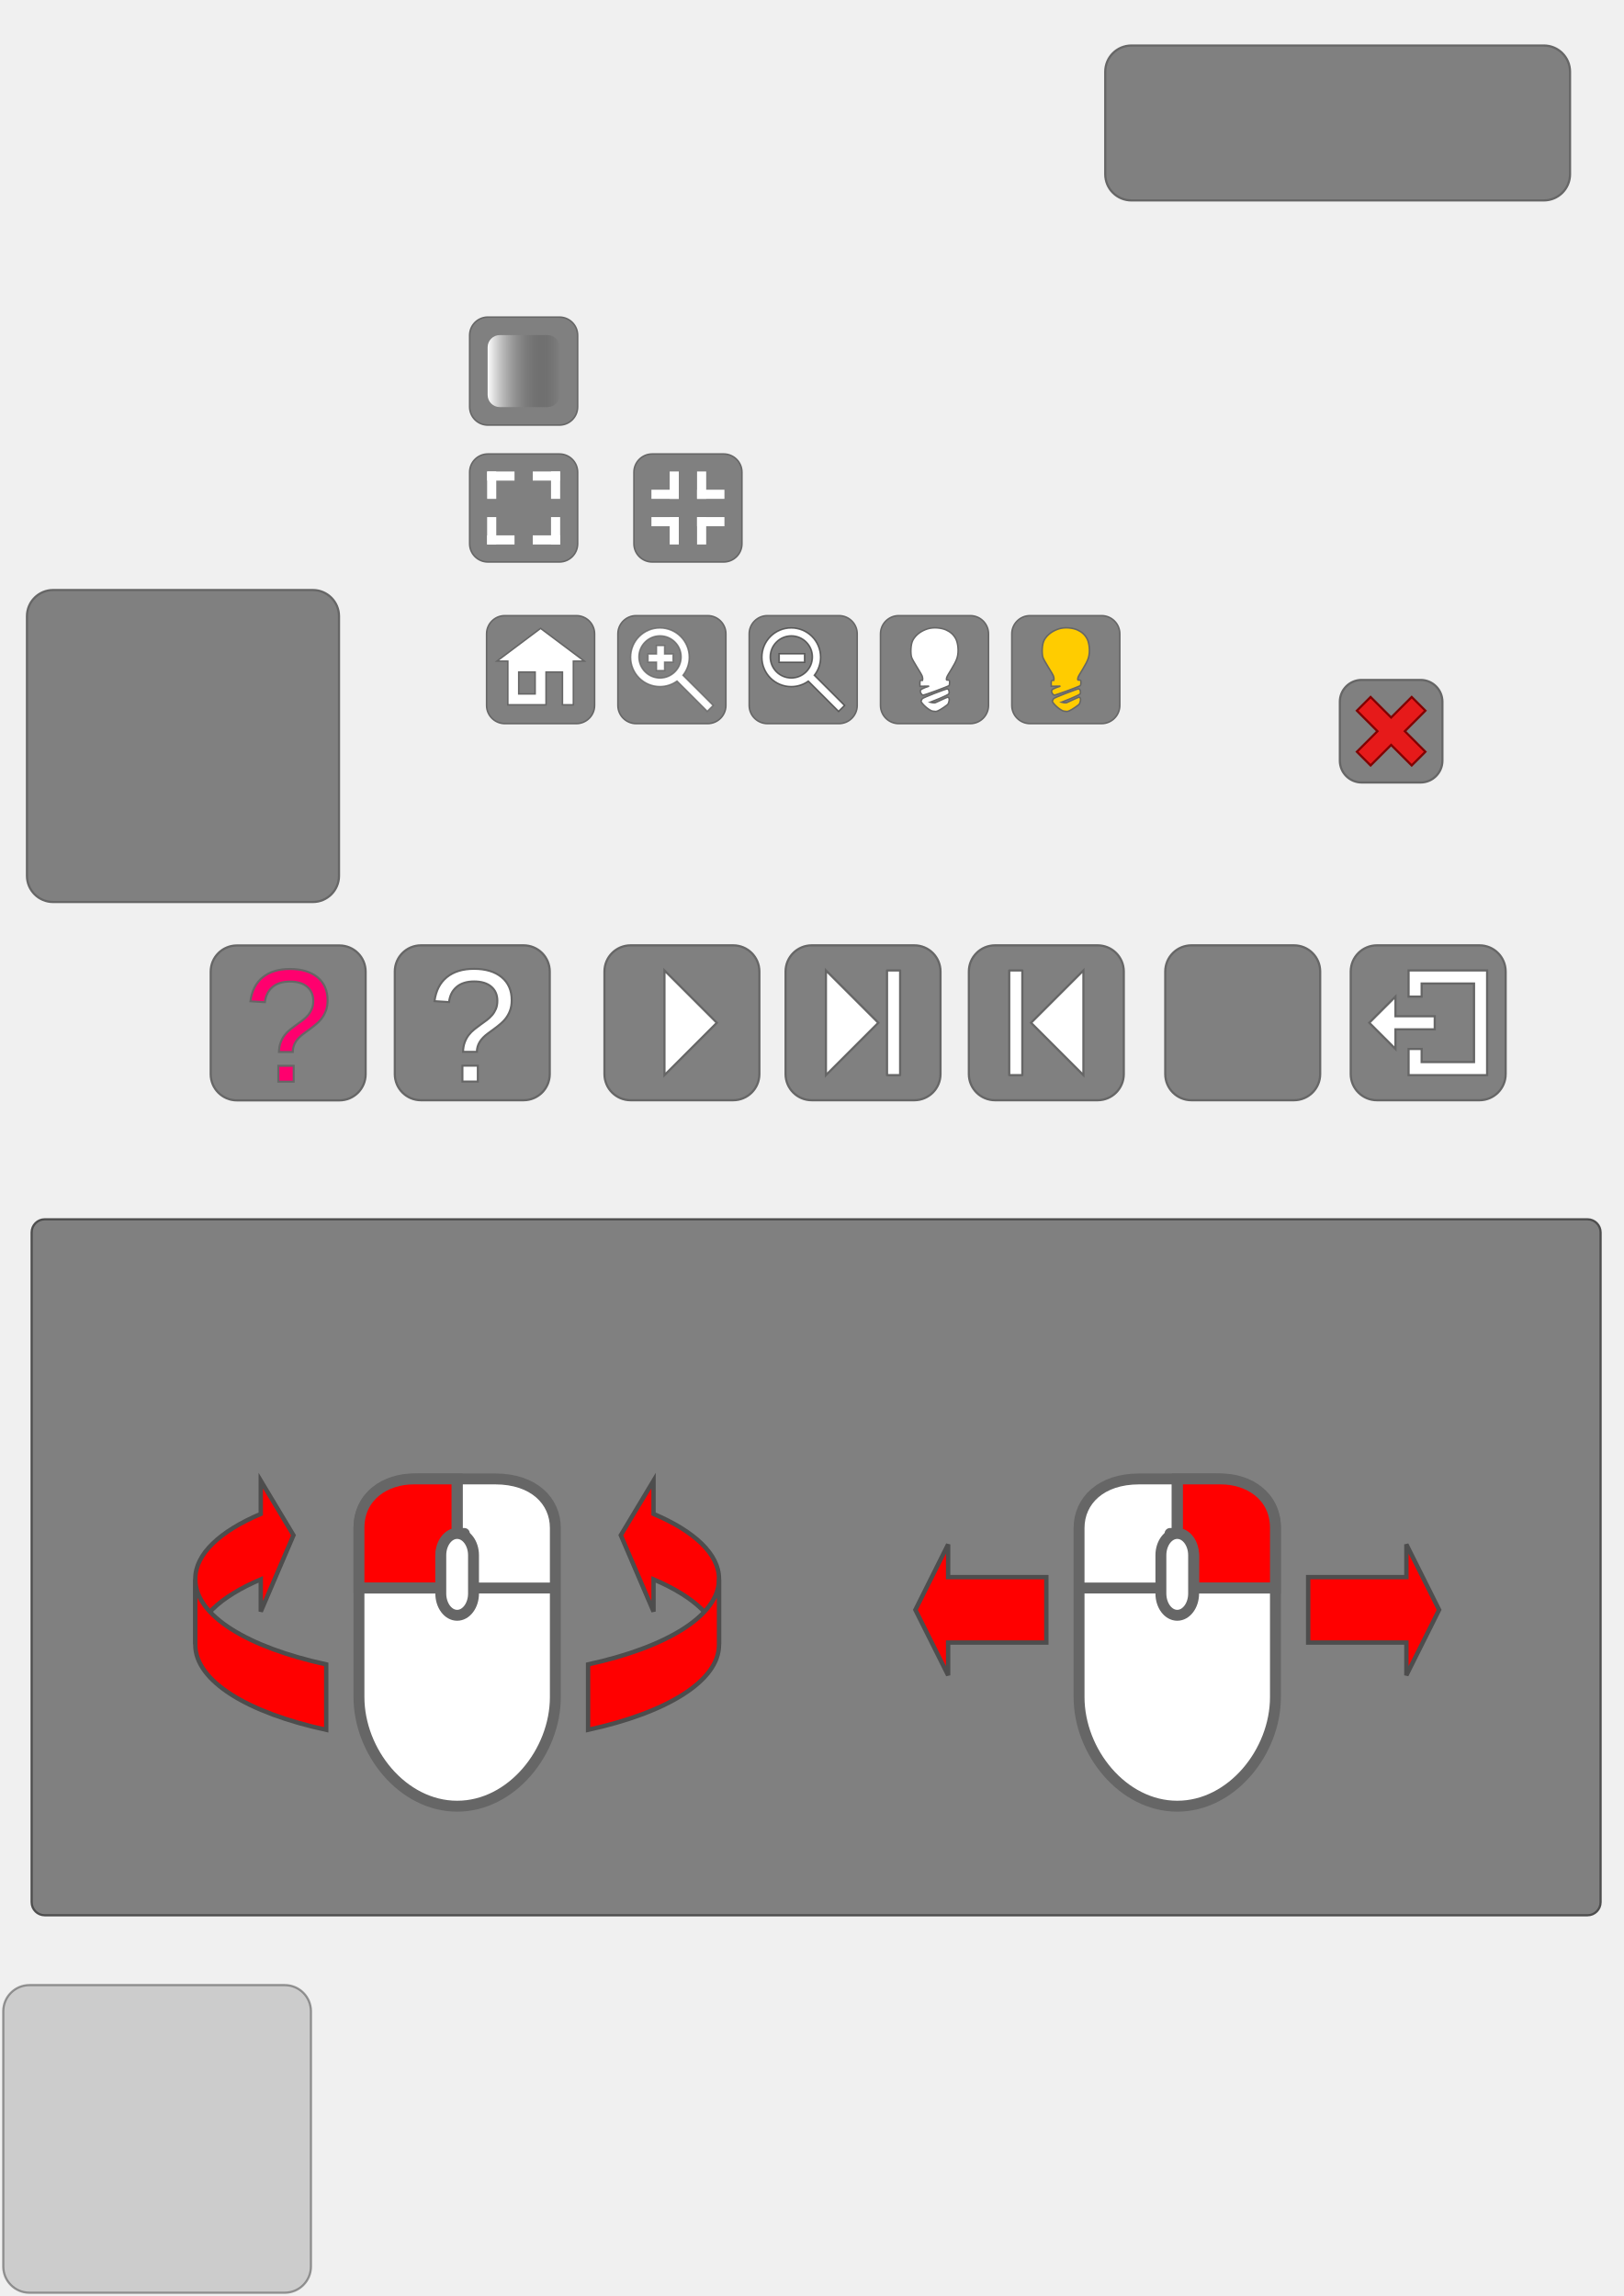
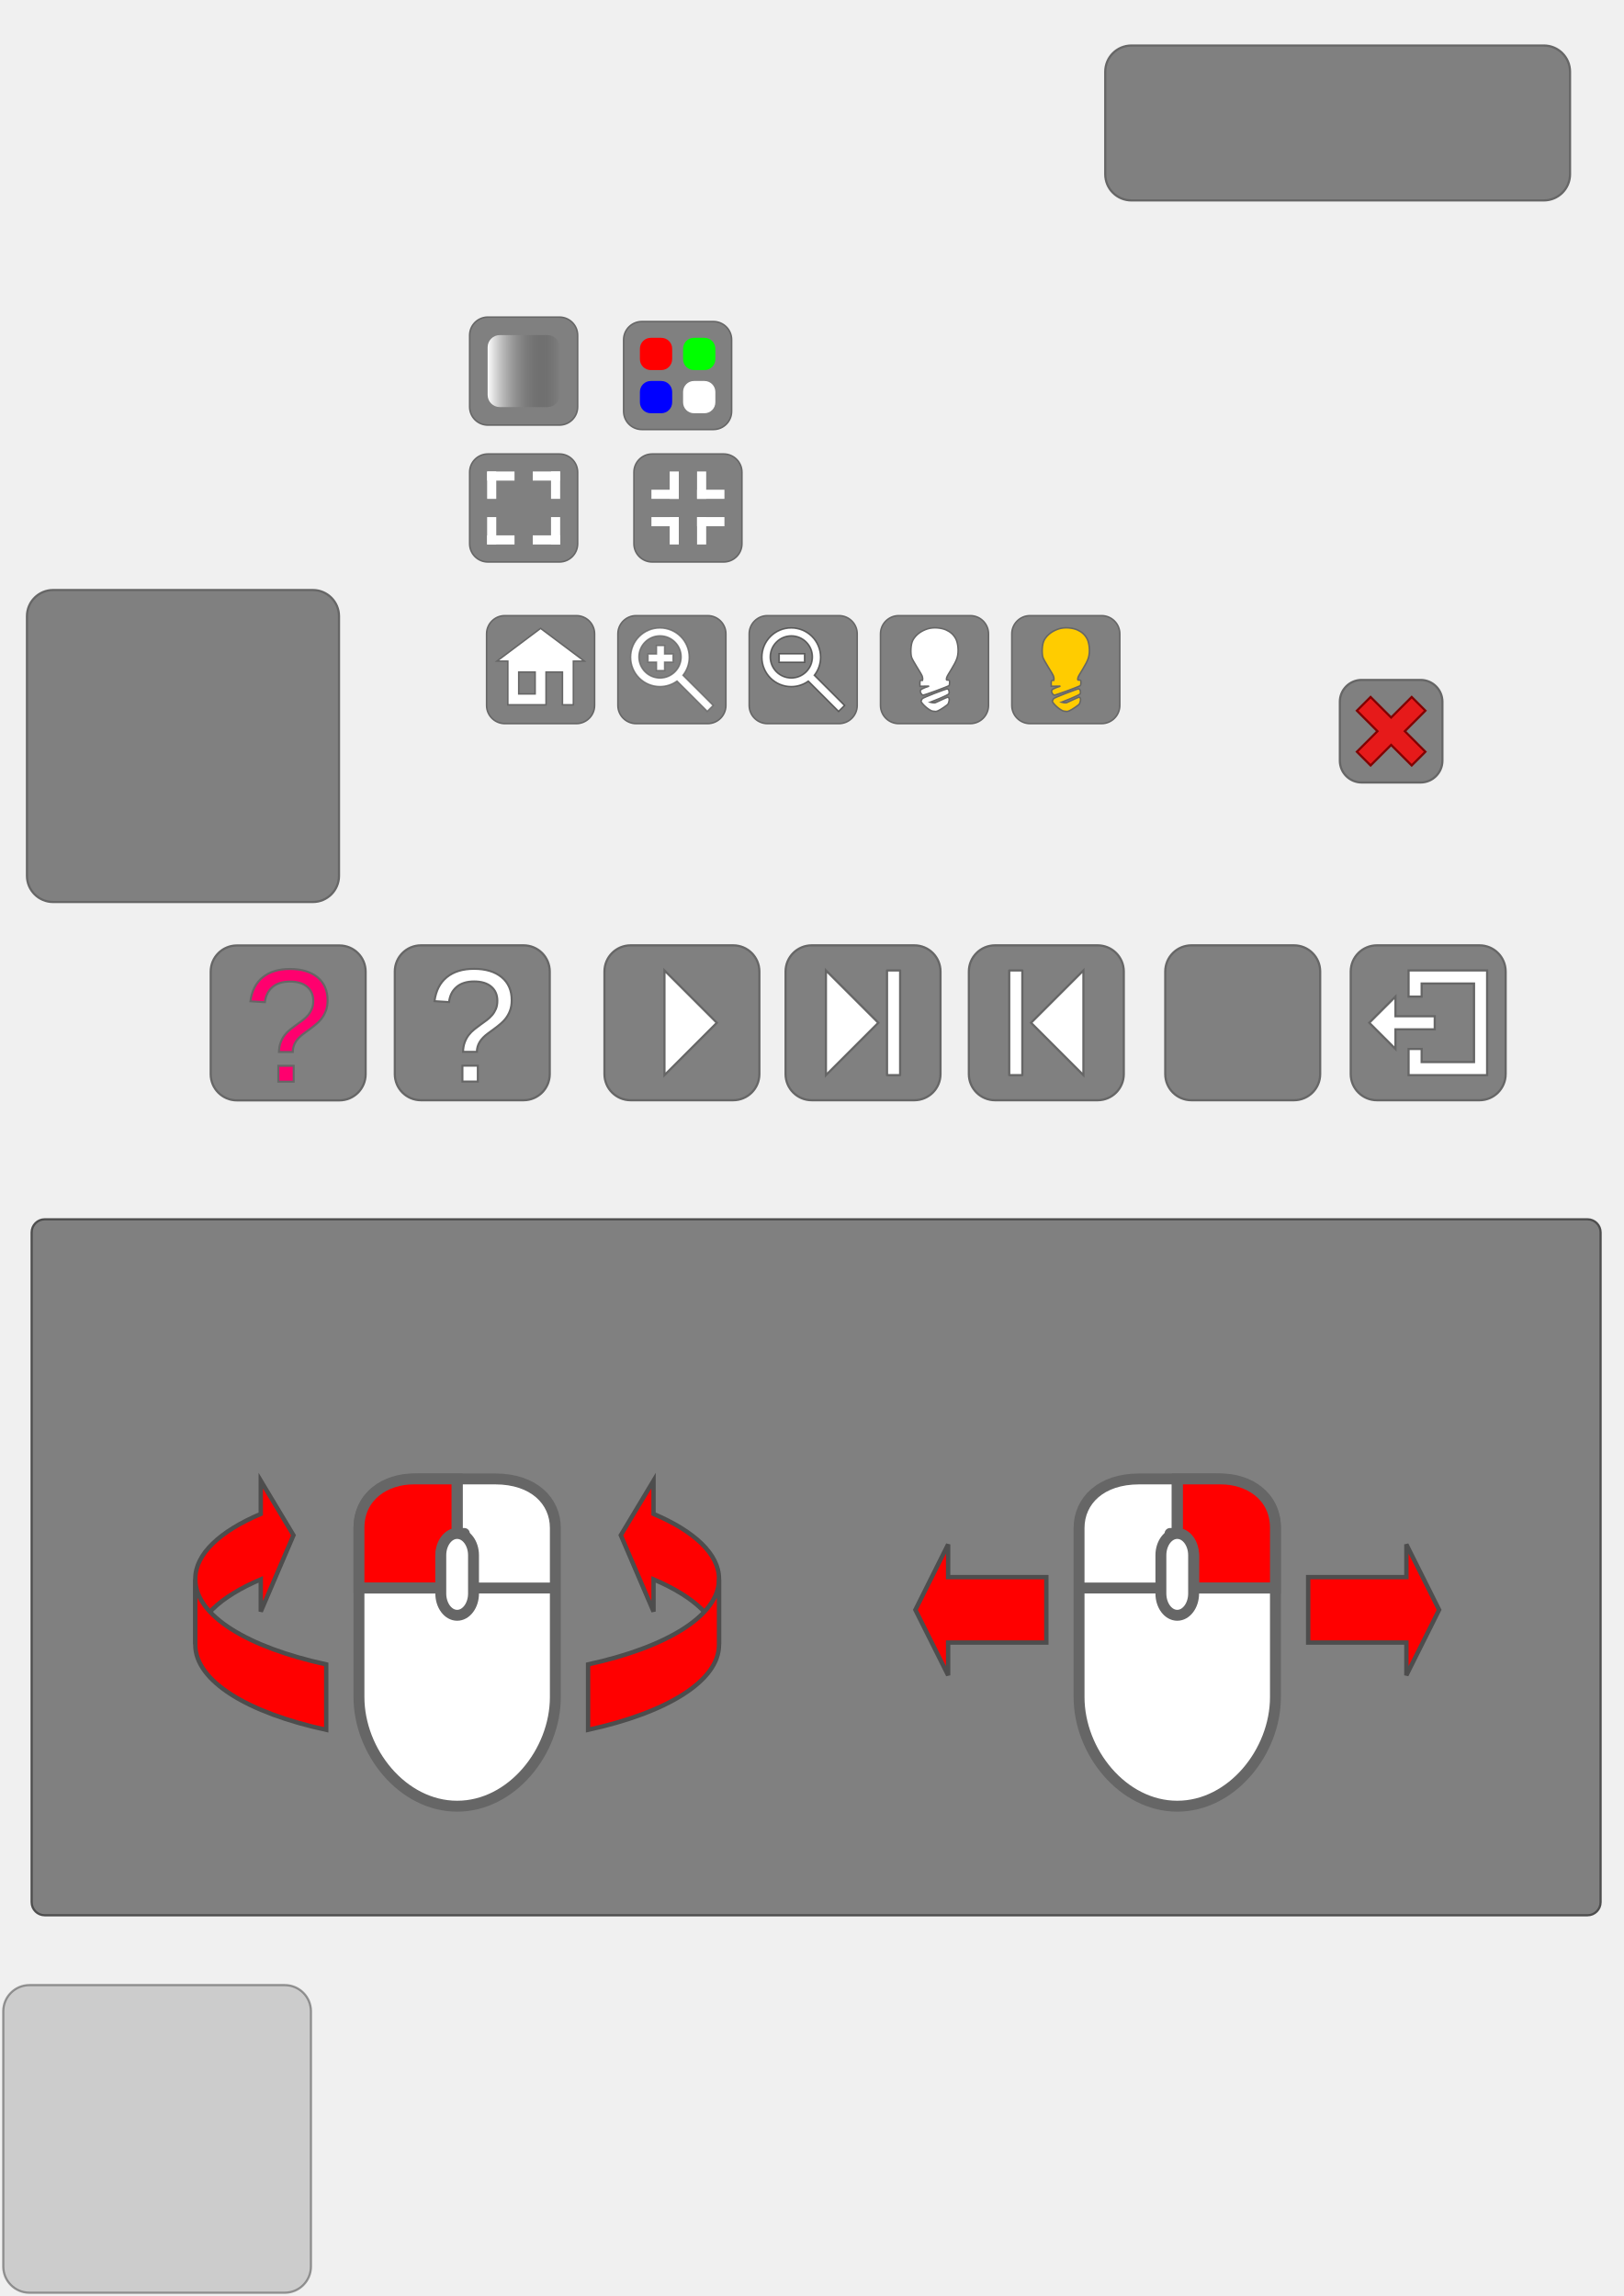
<svg xmlns="http://www.w3.org/2000/svg" xmlns:xlink="http://www.w3.org/1999/xlink" width="744.094" height="1052.362" id="svg2" version="1.1">
  <defs id="defs4">
    <linearGradient id="linearGradient4335">
      <stop style="stop-color:#ffffff;stop-opacity:1;" offset="0" id="stop4337" />
      <stop style="stop-color:#000000;stop-opacity:0;" offset="1" id="stop4339" />
    </linearGradient>
    <linearGradient xlink:href="#linearGradient4335" id="linearGradient4341" x1="420.083" y1="336.648" x2="492.083" y2="336.648" gradientUnits="userSpaceOnUse" />
    <linearGradient xlink:href="#linearGradient4335" id="linearGradient3109" gradientUnits="userSpaceOnUse" x1="420.083" y1="336.648" x2="492.083" y2="336.648" />
    <linearGradient xlink:href="#linearGradient4335" id="linearGradient3111" gradientUnits="userSpaceOnUse" x1="420.083" y1="336.648" x2="492.083" y2="336.648" />
+     <linearGradient xlink:href="#linearGradient4335-4" id="linearGradient4341-1" x1="420.083" y1="336.648" x2="492.083" y2="336.648" gradientUnits="userSpaceOnUse" />
+     <linearGradient id="linearGradient4335-4">
+       <stop style="stop-color:#ffffff;stop-opacity:1;" offset="0" id="stop4337-6" />
+       <stop style="stop-color:#000000;stop-opacity:0;" offset="1" id="stop4339-7" />
+     </linearGradient>
+     <linearGradient xlink:href="#linearGradient4335-4" id="linearGradient3109-4" gradientUnits="userSpaceOnUse" x1="420.083" y1="336.648" x2="492.083" y2="336.648" />
+     <linearGradient id="linearGradient3118">
+       <stop style="stop-color:#ffffff;stop-opacity:1;" offset="0" id="stop3120" />
+       <stop style="stop-color:#000000;stop-opacity:0;" offset="1" id="stop3122" />
+     </linearGradient>
+     <linearGradient xlink:href="#linearGradient4335-4" id="linearGradient3111-0" gradientUnits="userSpaceOnUse" x1="420.083" y1="336.648" x2="492.083" y2="336.648" />
+     <linearGradient id="linearGradient3125">
+       <stop style="stop-color:#ffffff;stop-opacity:1;" offset="0" id="stop3127" />
+       <stop style="stop-color:#000000;stop-opacity:0;" offset="1" id="stop3129" />
+     </linearGradient>
  </defs>
  <g id="layer1">
    <path style="fill:#ff0000;fill-opacity:1;stroke:#000000;stroke-width:1;stroke-miterlimit:4;stroke-opacity:1;stroke-dasharray:none;stroke-dashoffset:0" d="m -1500.469,-327.638 c -22.823,0 -43.666,22.665 -59.531,60 l -30.469,0 50,30 70,-30 -29.531,0 c 15.865,-37.335 36.708,-60 59.531,-60 l -60,0 z" id="path4200" />
    <g id="light" transform="matrix(0.6971366,0,0,0.6971366,110.3022,72.23445)">
      <rect ry="12" rx="12" y="301.148" x="420.583" height="71" width="71" id="rect2993-7" style="fill:#808080;fill-opacity:1;fill-rule:evenodd;stroke:#666666;stroke-width:1;stroke-linecap:butt;stroke-linejoin:miter;stroke-miterlimit:4;stroke-opacity:1;stroke-dasharray:none" />
      <g transform="matrix(0.7658524,0,0,0.7659953,417.8072,-431.2314)" style="fill:#ffffff;fill-opacity:1;stroke:#666666;stroke-width:1.306;stroke-miterlimit:4;stroke-opacity:1;stroke-dasharray:none" id="g3000">
        <path style="fill:#ffffff;fill-opacity:1;stroke:#666666;stroke-width:1.306;stroke-miterlimit:4;stroke-opacity:1;stroke-dasharray:none" d="m 39.648,59.341 c 0,0 -1.036,-0.3 -1.768,0.126 -0.732,0.427 -0.379,4.924 -0.379,4.924 l 7.829,-0.126 c 0,0 -6.755,2.02 -7.387,3.536 -0.631,1.515 0.803,3.807 2.083,4.167 1.026,0.289 21.988,-7.535 22.476,-8.207 0.423,-0.583 0.694,-3.788 0.253,-4.293 -0.442,-0.505 -2.21,-0.442 -2.21,-0.442 0,0 -0.694,0.063 -0.063,-2.21 0.631,-2.273 7.324,-11.301 8.965,-16.983 1.581,-5.474 0.666,-12.645 -1.136,-16.099 -1.904,-3.649 -4.609,-5.998 -8.334,-7.702 -3.74,-1.712 -10.654,-2.679 -16.162,-0.884 -5.486,1.788 -9.757,5.044 -12.248,9.344 -2.236,3.859 -2.147,11.617 -1.389,14.647 0.758,3.03 8.46,14.268 9.218,16.541 0.758,2.273 0.253,3.662 0.253,3.662 z" id="path2996" transform="translate(0,952.3622)" />
        <path style="fill:#ffffff;fill-opacity:1;stroke:#666666;stroke-width:1.306;stroke-miterlimit:4;stroke-opacity:1;stroke-dasharray:none" d="m 38.386,77.082 c 0.189,2.083 7.197,8.334 10.038,8.649 2.841,0.316 2.462,0.505 4.483,-0.253 2.02,-0.758 8.46,-5.177 8.776,-5.935 0.807,-1.937 1.326,-3.914 0.631,-5.114 -0.697,-1.203 -1.894,-0.316 -3.157,0.126 -1.263,0.442 -6.629,3.22 -8.397,3.851 -1.388,0.496 -4.419,-0.316 -4.419,-0.316 0,0 15.372,-5.937 15.973,-7.26 0.631,-1.389 0.126,-3.914 -1.326,-4.23 -0.925,-0.201 -21.024,7.513 -21.529,8.46 -0.505,0.947 -1.073,2.02 -1.073,2.02 z" id="path2998" transform="translate(0,952.3622)" />
      </g>
    </g>
    <g id="light_on" transform="matrix(0.6971366,0,0,0.6971366,110.3022,72.23445)">
      <rect ry="12" rx="12" y="301.148" x="506.896" height="71" width="71" id="rect2993-7-0" style="fill:#808080;fill-opacity:1;fill-rule:evenodd;stroke:#666666;stroke-width:1;stroke-linecap:butt;stroke-linejoin:miter;stroke-miterlimit:4;stroke-opacity:1;stroke-dasharray:none" />
      <g transform="matrix(0.7658524,0,0,0.7659953,504.1204,-431.2314)" style="fill:#ffcc00;fill-opacity:1;stroke:#666666;stroke-width:1.306;stroke-miterlimit:4;stroke-opacity:1;stroke-dasharray:none" id="g3000-4">
        <path style="fill:#ffcc00;fill-opacity:1;stroke:#666666;stroke-width:1.306;stroke-miterlimit:4;stroke-opacity:1;stroke-dasharray:none" d="m 39.648,59.341 c 0,0 -1.036,-0.3 -1.768,0.126 -0.732,0.427 -0.379,4.924 -0.379,4.924 l 7.829,-0.126 c 0,0 -6.755,2.02 -7.387,3.536 -0.631,1.515 0.803,3.807 2.083,4.167 1.026,0.289 21.988,-7.535 22.476,-8.207 0.423,-0.583 0.694,-3.788 0.253,-4.293 -0.442,-0.505 -2.21,-0.442 -2.21,-0.442 0,0 -0.694,0.063 -0.063,-2.21 0.631,-2.273 7.324,-11.301 8.965,-16.983 1.581,-5.474 0.666,-12.645 -1.136,-16.099 -1.904,-3.649 -4.609,-5.998 -8.334,-7.702 -3.74,-1.712 -10.654,-2.679 -16.162,-0.884 -5.486,1.788 -9.757,5.044 -12.248,9.344 -2.236,3.859 -2.147,11.617 -1.389,14.647 0.758,3.03 8.46,14.268 9.218,16.541 0.758,2.273 0.253,3.662 0.253,3.662 z" id="path2996-8" transform="translate(0,952.3622)" />
        <path style="fill:#ffcc00;fill-opacity:1;stroke:#666666;stroke-width:1.306;stroke-miterlimit:4;stroke-opacity:1;stroke-dasharray:none" d="m 38.386,77.082 c 0.189,2.083 7.197,8.334 10.038,8.649 2.841,0.316 2.462,0.505 4.483,-0.253 2.02,-0.758 8.46,-5.177 8.776,-5.935 0.807,-1.937 1.326,-3.914 0.631,-5.114 -0.697,-1.203 -1.894,-0.316 -3.157,0.126 -1.263,0.442 -6.629,3.22 -8.397,3.851 -1.388,0.496 -4.419,-0.316 -4.419,-0.316 0,0 15.372,-5.937 15.973,-7.26 0.631,-1.389 0.126,-3.914 -1.326,-4.23 -0.925,-0.201 -21.024,7.513 -21.529,8.46 -0.505,0.947 -1.073,2.02 -1.073,2.02 z" id="path2998-7" transform="translate(0,952.3622)" />
      </g>
    </g>
    <g id="home" transform="matrix(0.6971366,0,0,0.6971366,110.3022,72.23445)">
      <rect ry="12" rx="12" y="301.148" x="161.643" height="71" width="71" id="rect2993" style="fill:#808080;fill-opacity:1;fill-rule:evenodd;stroke:#666666;stroke-width:1;stroke-linecap:butt;stroke-linejoin:miter;stroke-miterlimit:4;stroke-opacity:1;stroke-dasharray:none" />
      <path id="path2986" d="m 197.143,309.51 -28.729,21.546 7.182,0 0,28.729 25.137,0 0,-21.546 10.773,0 0,21.546 7.182,0 0,-28.729 7.182,0 z m -14.364,28.729 10.773,0 0,14.364 -10.773,0 z" style="fill:#ffffff;fill-opacity:1;stroke:#666666;stroke-width:1;stroke-miterlimit:4;stroke-opacity:1;stroke-dasharray:none;stroke-dashoffset:0" />
    </g>
    <g id="close">
      <rect ry="10" rx="10" y="311.648" x="614.016" height="47" width="47" id="rect2993-7-1" style="fill:#808080;fill-opacity:1;fill-rule:evenodd;stroke:#666666;stroke-width:1;stroke-linecap:butt;stroke-linejoin:miter;stroke-miterlimit:4;stroke-opacity:1;stroke-dasharray:none" />
      <path id="rect3751" d="m 646.934,319.452 -9.418,9.418 -9.418,-9.418 -6.278,6.278 9.418,9.418 -9.418,9.418 6.278,6.278 9.418,-9.418 9.418,9.418 6.278,-6.278 -9.418,-9.418 9.418,-9.418 -6.278,-6.278 z" style="fill:#ff0000;fill-opacity:0.8;stroke:#800000;stroke-width:1;stroke-miterlimit:4;stroke-dasharray:none" />
    </g>
    <g id="zoomout" transform="matrix(0.6971366,0,0,0.6971366,110.3022,72.23445)">
      <rect ry="12" rx="12" y="301.148" x="334.269" height="71" width="71" id="rect2993-74-4" style="fill:#808080;fill-opacity:1;fill-rule:evenodd;stroke:#666666;stroke-width:1;stroke-linecap:butt;stroke-linejoin:miter;stroke-miterlimit:4;stroke-opacity:1;stroke-dasharray:none" />
      <g style="stroke-width:1.393;stroke-miterlimit:4;stroke-dasharray:none" transform="matrix(0.7177814,0,0,0.7177814,11.23317,-138.1121)" id="g3875">
        <path style="fill:#ffffff;fill-opacity:1;stroke:#424242;stroke-width:1.393;stroke-miterlimit:4;stroke-opacity:0.776;stroke-dasharray:none;stroke-dashoffset:0" d="m 488.537,623.224 c -14.835,0 -26.844,12.009 -26.844,26.844 0,14.835 12.009,26.875 26.844,26.875 5.84,0 11.246,-1.863 15.656,-5.031 l 27.719,27.719 5.406,-5.406 -27.625,-27.625 c 3.574,-4.564 5.719,-10.29 5.719,-16.531 0,-14.835 -12.04,-26.844 -26.875,-26.844 z m 0.094,7.281 c 10.661,0 19.312,8.62 19.312,19.281 0,10.661 -8.651,19.313 -19.312,19.313 -10.661,0 -19.312,-8.651 -19.312,-19.313 0,-10.661 8.651,-19.281 19.312,-19.281 z" id="path4360-7" />
        <rect style="fill:#ffffff;fill-opacity:1;stroke:#424242;stroke-width:1.393;stroke-miterlimit:4;stroke-opacity:0.776;stroke-dasharray:none;stroke-dashoffset:0" id="rect4451" width="23.234" height="7.766" x="477.508" y="646.918" />
      </g>
    </g>
    <g id="zoomin" transform="matrix(0.6971366,0,0,0.6971366,110.3022,72.23445)">
      <rect ry="12" rx="12" y="301.148" x="247.956" height="71" width="71" id="rect2993-74" style="fill:#808080;fill-opacity:1;fill-rule:evenodd;stroke:#666666;stroke-width:1;stroke-linecap:butt;stroke-linejoin:miter;stroke-miterlimit:4;stroke-opacity:1;stroke-dasharray:none" />
      <g style="stroke-width:0.93;stroke-miterlimit:4;stroke-dasharray:none" transform="matrix(1.074843,0,0,1.074843,-159.9093,-262.1916)" id="g3865">
        <path style="fill:#ffffff;fill-opacity:1;stroke:#666666;stroke-width:0.93;stroke-miterlimit:4;stroke-opacity:0.776;stroke-dasharray:none;stroke-dashoffset:0" d="m 405.168,531.629 c -9.907,0 -17.926,8.019 -17.926,17.926 0,9.907 8.019,17.947 17.926,17.947 3.9,0 7.51,-1.244 10.455,-3.36 l 18.511,18.511 3.61,-3.61 -18.448,-18.448 c 2.387,-3.048 3.819,-6.871 3.819,-11.04 0,-9.907 -8.04,-17.926 -17.947,-17.926 z m 0.063,4.862 c 7.119,0 12.897,5.757 12.897,12.876 0,7.119 -5.777,12.897 -12.897,12.897 -7.119,0 -12.897,-5.777 -12.897,-12.897 0,-7.119 5.777,-12.876 12.897,-12.876 z" id="path4360" />
        <path style="fill:#ffffff;fill-opacity:1;stroke:#666666;stroke-width:0.93;stroke-miterlimit:4;stroke-opacity:0.776;stroke-dasharray:none;stroke-dashoffset:0" d="m 403.039,542.377 0,5.175 -5.175,0 0,5.009 5.175,0 0,5.175 5.009,0 0,-5.175 5.175,0 0,-5.009 -5.175,0 0,-5.175 -5.009,0 z" id="rect4373" />
      </g>
    </g>
    <rect ry="12" rx="12" y="270.434" x="12.357" height="143" width="143" id="button" style="fill:#808080;fill-opacity:1;fill-rule:evenodd;stroke:#666666;stroke-width:1;stroke-linecap:butt;stroke-linejoin:miter;stroke-miterlimit:4;stroke-opacity:1;stroke-dasharray:none" />
    <g id="help">
      <rect style="fill:#808080;fill-opacity:1;fill-rule:evenodd;stroke:#666666;stroke-width:1;stroke-linecap:butt;stroke-linejoin:miter;stroke-miterlimit:4;stroke-opacity:1;stroke-dasharray:none" id="rect3011" width="71" height="71" x="180.929" y="433.291" rx="12" ry="12" />
      <text xml:space="preserve" style="font-size:64.73px;font-style:normal;font-variant:normal;font-weight:bold;font-stretch:normal;text-align:start;text-anchor:start;fill:#ffffff;fill-opacity:1;stroke:#666666;stroke-width:0.925;stroke-miterlimit:4;stroke-opacity:1;stroke-dasharray:none;stroke-dashoffset:0;font-family:Arial;-inkscape-font-specification:Arial Bold" x="196.092" y="495.72" id="text3021">
        <tspan id="tspan3023" x="196.092" y="495.72" style="font-size:73.978px;font-style:normal;font-variant:normal;font-weight:normal;font-stretch:normal;stroke-width:0.925;font-family:Arial;-inkscape-font-specification:Arial;fill:#ffffff">?</tspan>
      </text>
    </g>
    <path style="fill:#ff0000;fill-opacity:1;stroke:#000000;stroke-width:1;stroke-miterlimit:4;stroke-opacity:1;stroke-dasharray:none;stroke-dashoffset:0" d="m -1500,-327.638 c 33.313,0 62.38,48.262 77.938,120 l 60,0 c -15.558,-71.738 -44.625,-120 -77.938,-120 l -60,0 z" id="path4188" />
    <g id="g4226">
      <path style="fill:#ff0000;fill-opacity:1;stroke:#000000;stroke-width:1;stroke-miterlimit:4;stroke-opacity:1;stroke-dasharray:none;stroke-dashoffset:0" d="m -1290.469,-327.638 c -22.823,0 -43.666,22.665 -59.531,60 l -30.469,0 50,30 70,-30 -29.531,0 c 15.865,-37.335 36.708,-60 59.531,-60 l -60,0 z" id="path4202" />
      <path id="path4193" d="m -1290,-327.638 c 28.42,0 53.731,35.138 70.219,90 l 60,0 c -16.488,-54.862 -41.799,-90 -70.219,-90 l -60,0 z" style="fill:#ff0000;fill-opacity:1;stroke:#000000;stroke-width:1;stroke-miterlimit:4;stroke-opacity:1;stroke-dasharray:none;stroke-dashoffset:0" />
      <path id="path4204" d="m -1290.469,-327.638 c -22.823,0 -43.666,22.665 -59.531,60 l -30.469,0 50,30 70,-30 -29.531,0 c 15.865,-37.335 36.708,-60 59.531,-60 l -60,0 z" style="fill:#ff0000;fill-opacity:1;stroke:#000000;stroke-width:1;stroke-miterlimit:4;stroke-opacity:1;stroke-dasharray:none;stroke-dashoffset:0" />
      <path style="fill:#ff0000;fill-opacity:1;stroke:#000000;stroke-width:1;stroke-miterlimit:4;stroke-opacity:1;stroke-dasharray:none;stroke-dashoffset:0" d="m -1290,-327.638 c 28.42,0 53.731,35.138 70.219,90 l 60,0 c -16.488,-54.862 -41.799,-90 -70.219,-90 l -60,0 z" id="path4206" />
    </g>
    <g id="g4222">
      <path style="fill:#ff0000;fill-opacity:1;stroke:#000000;stroke-width:1;stroke-miterlimit:4;stroke-opacity:1;stroke-dasharray:none;stroke-dashoffset:0" d="m -1500.469,-327.638 c -22.823,0 -43.666,22.665 -59.531,60 l -30.469,0 50,30 70,-30 -29.531,0 c 15.865,-37.335 36.708,-60 59.531,-60 l -60,0 z" id="path4208" />
      <path style="fill:#ff0000;fill-opacity:1;stroke:#000000;stroke-width:1;stroke-miterlimit:4;stroke-opacity:1;stroke-dasharray:none;stroke-dashoffset:0" d="m -1500,-327.638 c 33.313,0 62.38,48.262 77.938,120 l 60,0 c -15.558,-71.738 -44.625,-120 -77.938,-120 l -60,0 z" id="path4210" />
    </g>
    <g id="g4216">
      <path style="fill:#ff0000;fill-opacity:1;stroke:#000000;stroke-width:1;stroke-miterlimit:4;stroke-opacity:1;stroke-dasharray:none;stroke-dashoffset:0" d="m -1740.469,-327.638 c -22.823,0 -43.666,22.665 -59.531,60 l -30.469,0 50,30 70,-30 -29.531,0 c 15.865,-37.335 36.708,-60 59.531,-60 l -60,0 z" id="path4198" />
      <path id="path4159-7" d="M -1740 -327.625 C -1702.23 -327.625 -1669.914 -265.578 -1656.562 -177.625 L -1596.562 -177.625 C -1609.914 -265.578 -1642.23 -327.625 -1680 -327.625 L -1740 -327.625 z " style="fill:#ff0000;fill-opacity:1;stroke:#000000;stroke-width:1;stroke-miterlimit:4;stroke-opacity:1;stroke-dasharray:none;stroke-dashoffset:0" />
      <path id="path4212" d="m -1740.469,-327.638 c -22.823,0 -43.666,22.665 -59.531,60 l -30.469,0 50,30 70,-30 -29.531,0 c 15.865,-37.335 36.708,-60 59.531,-60 l -60,0 z" style="fill:#ff0000;fill-opacity:1;stroke:#000000;stroke-width:1;stroke-miterlimit:4;stroke-opacity:1;stroke-dasharray:none;stroke-dashoffset:0" />
      <path style="fill:#ff0000;fill-opacity:1;stroke:#000000;stroke-width:1;stroke-miterlimit:4;stroke-opacity:1;stroke-dasharray:none;stroke-dashoffset:0" d="M -1740 -327.625 C -1702.23 -327.625 -1669.914 -265.578 -1656.562 -177.625 L -1596.562 -177.625 C -1609.914 -265.578 -1642.23 -327.625 -1680 -327.625 L -1740 -327.625 z " id="path4214" />
    </g>
    <g id="instructions" transform="translate(-0.5,-32.70312)">
      <rect width="719" ry="6" rx="6" y="591.565" x="15" height="319" id="rect4483" style="fill:#808080;fill-opacity:1;stroke:#4d4d4d;stroke-width:1;stroke-miterlimit:4;stroke-opacity:1;stroke-dasharray:none;stroke-dashoffset:0" />
      <g transform="translate(0,34)" id="g4726">
        <path id="path3859" d="m 165,776.565 c 0,0 0,-52.5 0,-77.5 0,-12.5 10,-22.5 27.5,-22.5 12.5,0 22.5,0 35,0 17.5,0 27.5,10 27.5,22.5 0,12.5 0,52.5 0,77.5 0,25 -20,50 -45,50 -25,0 -45,-25 -45,-50 z" style="fill:#ffffff;fill-opacity:1;stroke:#666666;stroke-width:5;stroke-miterlimit:4;stroke-opacity:1;stroke-dasharray:none;stroke-dashoffset:0" />
        <path id="path3857" d="m 165,726.565 c 0,0 0,-12.5 0,-27.5 0,-15 12.5,-22.5 25,-22.5 12.5,0 20,0 20,0 l 0,25 c 0,0 7.5,0 0,0 -5,0 -7.5,7.5 -7.5,10 0,2.5 0,15 0,15 z" style="fill:#ff0000;fill-opacity:1;stroke:#666666;stroke-width:5;stroke-miterlimit:4;stroke-opacity:1;stroke-dasharray:none;stroke-dashoffset:0" />
        <rect ry="10" rx="10" y="701.565" x="202.5" height="37.5" width="15" id="rect3861" style="fill:#ffffff;fill-opacity:1;stroke:#666666;stroke-width:5;stroke-miterlimit:4;stroke-opacity:1;stroke-dasharray:none;stroke-dashoffset:0" />
        <path id="path3863" d="m 165,726.565 37.5,0" style="fill:#ececec;fill-opacity:1;stroke:#666666;stroke-width:5;stroke-miterlimit:4;stroke-opacity:1;stroke-dasharray:none;stroke-dashoffset:0" />
        <path id="path3865" d="m 217.5,726.565 37.5,0" style="fill:#ececec;fill-opacity:1;stroke:#666666;stroke-width:5;stroke-miterlimit:4;stroke-opacity:1;stroke-dasharray:none;stroke-dashoffset:0" />
        <path id="path3867" d="m 210,701.565 0,-25" style="fill:#ececec;fill-opacity:1;stroke:#666666;stroke-width:5;stroke-miterlimit:4;stroke-opacity:1;stroke-dasharray:none;stroke-dashoffset:0" />
        <path id="path4208-7" d="m 330,722.362 c 0,-11.411 -11.332,-21.833 -30,-29.766 l 0,-15.234 -15,25 15,35 0,-14.766 c 18.668,7.933 30,18.354 30,29.766 l 0,-30 z" style="fill:#ff0000;fill-opacity:1;stroke:#4d4d4d;stroke-width:2;stroke-miterlimit:4;stroke-opacity:1;stroke-dasharray:none;stroke-dashoffset:0" />
        <path id="path4210-0" d="m 330,722.596 c 0,16.657 -24.131,31.19 -60,38.969 l 0,30 c 35.869,-7.779 60,-22.312 60,-38.969 l 0,-30 z" style="fill:#ff0000;fill-opacity:1;stroke:#4d4d4d;stroke-width:2;stroke-miterlimit:4;stroke-opacity:1;stroke-dasharray:none;stroke-dashoffset:0" />
        <path style="fill:#ff0000;fill-opacity:1;stroke:#4d4d4d;stroke-width:2;stroke-miterlimit:4;stroke-opacity:1;stroke-dasharray:none;stroke-dashoffset:0" d="m 90,722.362 c 0,-11.411 11.332,-21.833 30,-29.766 l 0,-15.234 15,25 -15,35 0,-14.766 c -18.668,7.933 -30,18.354 -30,29.766 l 0,-30 z" id="path4401" />
        <path style="fill:#ff0000;fill-opacity:1;stroke:#4d4d4d;stroke-width:2;stroke-miterlimit:4;stroke-opacity:1;stroke-dasharray:none;stroke-dashoffset:0" d="m 90,722.596 c 0,16.657 24.131,31.19 60,38.969 l 0,30 C 114.131,783.787 90,769.253 90,752.596 l 0,-30 z" id="path4403" />
        <path style="fill:#ffffff;fill-opacity:1;stroke:#666666;stroke-width:5;stroke-miterlimit:4;stroke-opacity:1;stroke-dasharray:none;stroke-dashoffset:0" d="m 585,776.565 c 0,0 0,-52.5 0,-77.5 0,-12.5 -10,-22.5 -27.5,-22.5 -12.5,0 -22.5,0 -35,0 -17.5,0 -27.5,10 -27.5,22.5 0,12.5 0,52.5 0,77.5 0,25 20,50 45,50 25,0 45,-25 45,-50 z" id="path3026-3" />
        <path style="fill:#ff0000;fill-opacity:1;stroke:#666666;stroke-width:5;stroke-miterlimit:4;stroke-opacity:1;stroke-dasharray:none;stroke-dashoffset:0" d="m 585,726.565 c 0,0 0,-12.5 0,-27.5 0,-15 -12.5,-22.5 -25,-22.5 -12.5,0 -20,0 -20,0 l 0,25 c 0,0 -7.5,0 0,0 5,0 7.5,7.5 7.5,10 0,2.5 0,15 0,15 z" id="path3816-7" />
        <rect style="fill:#ffffff;fill-opacity:1;stroke:#666666;stroke-width:5;stroke-miterlimit:4;stroke-opacity:1;stroke-dasharray:none;stroke-dashoffset:0" id="rect3796-8" width="15" height="37.5" x="-547.5" y="701.565" rx="10" ry="10" transform="scale(-1,1)" />
        <path style="fill:#ececec;fill-opacity:1;stroke:#666666;stroke-width:5;stroke-miterlimit:4;stroke-opacity:1;stroke-dasharray:none;stroke-dashoffset:0" d="m 585,726.565 -37.5,0" id="path3798-6" />
        <path style="fill:#ececec;fill-opacity:1;stroke:#666666;stroke-width:5;stroke-miterlimit:4;stroke-opacity:1;stroke-dasharray:none;stroke-dashoffset:0" d="m 532.5,726.565 -37.5,0" id="path3800-9" />
        <path style="fill:#ececec;fill-opacity:1;stroke:#666666;stroke-width:5;stroke-miterlimit:4;stroke-opacity:1;stroke-dasharray:none;stroke-dashoffset:0" d="m 540,701.565 0,-25" id="path3802-3" />
        <path style="fill:#ff0000;fill-opacity:1;stroke:#4d4d4d;stroke-width:2;stroke-miterlimit:4;stroke-dasharray:none" d="m 600,721.565 0,30 45,0 0,15 15,-30 -15,-30 0,15 z" id="path3820-3" />
        <path id="path4453" d="m 480,721.565 0,30 -45,0 0,15 -15,-30 15,-30 0,15 z" style="fill:#ff0000;fill-opacity:1;stroke:#4d4d4d;stroke-width:2;stroke-miterlimit:4;stroke-dasharray:none" />
      </g>
    </g>
    <rect style="fill:#808080;fill-opacity:0.328;fill-rule:evenodd;stroke:#666666;stroke-width:1;stroke-linecap:butt;stroke-linejoin:miter;stroke-miterlimit:4;stroke-opacity:0.66;stroke-dasharray:none" id="rect3050" width="141" height="141" x="1.5" y="909.862" rx="12" ry="12" />
    <rect style="fill:#808080;fill-opacity:1;fill-rule:evenodd;stroke:#666666;stroke-width:1;stroke-linecap:butt;stroke-linejoin:miter;stroke-miterlimit:4;stroke-opacity:1;stroke-dasharray:none" id="rect3053" width="71" height="71" x="277" y="433.291" rx="12" ry="12" />
    <rect ry="12" rx="12" y="433.291" x="360" height="71" width="71" id="rect3062" style="fill:#808080;fill-opacity:1;fill-rule:evenodd;stroke:#666666;stroke-width:1;stroke-linecap:butt;stroke-linejoin:miter;stroke-miterlimit:4;stroke-opacity:1;stroke-dasharray:none" />
    <rect style="fill:#808080;fill-opacity:1;fill-rule:evenodd;stroke:#666666;stroke-width:1;stroke-linecap:butt;stroke-linejoin:miter;stroke-miterlimit:4;stroke-opacity:1;stroke-dasharray:none" id="rect3064" width="71" height="71" x="444" y="433.291" rx="12" ry="12" />
    <rect ry="12" rx="12" y="433.291" x="534" height="71" width="71" id="rect3066" style="fill:#808080;fill-opacity:1;fill-rule:evenodd;stroke:#666666;stroke-width:1;stroke-linecap:butt;stroke-linejoin:miter;stroke-miterlimit:4;stroke-opacity:1;stroke-dasharray:none" />
    <path style="fill:#ffffff;fill-opacity:1;stroke:#666666;stroke-opacity:1" d="m 304.5,444.791 24,24 -24,24 z" id="path3068" />
    <g id="g3850" transform="translate(0.5,4.8339848e-7)">
      <path style="fill:#ffffff;fill-opacity:1;stroke:#666666;stroke-opacity:1" d="m 378,444.791 24,24 -24,24 z" id="path3070" />
      <rect y="444.791" x="406" height="48" width="6" id="rect3072" style="fill:#ffffff;fill-opacity:1;stroke:#666666;stroke-width:1;stroke-linecap:round;stroke-linejoin:round;stroke-miterlimit:4;stroke-opacity:1;stroke-dasharray:none;stroke-dashoffset:0" />
    </g>
    <g id="g3846" transform="translate(-1.5,4.8339848e-7)">
      <path id="path3842" d="m 498,444.791 -24,24 24,24 z" style="fill:#ffffff;fill-opacity:1;stroke:#666666;stroke-opacity:1" />
      <rect transform="scale(-1,1)" style="fill:#ffffff;fill-opacity:1;stroke:#666666;stroke-width:1;stroke-linecap:round;stroke-linejoin:round;stroke-miterlimit:4;stroke-opacity:1;stroke-dasharray:none;stroke-dashoffset:0" id="rect3844" width="6" height="48" x="-470" y="444.791" />
    </g>
    <rect style="fill:#808080;fill-opacity:1;fill-rule:evenodd;stroke:#666666;stroke-width:1;stroke-linecap:butt;stroke-linejoin:miter;stroke-miterlimit:4;stroke-opacity:1;stroke-dasharray:none" id="rect3063" width="71" height="71" x="619" y="433.291" rx="12" ry="12" />
    <g id="g3082-7" style="fill:#ffffff;fill-opacity:1;stroke:#666666;stroke-opacity:1" transform="translate(3.5,-1.584259)">
      <path id="rect3069-1" d="m 642,446.375 0,12 6,0 0,-6 24,0 0,36 -24,0 0,-6 -6,0 0,12 36,0 0,-48 -36,0 z" style="fill:#ffffff;fill-opacity:1;stroke:#666666;stroke-opacity:1" />
      <path id="path3080-0" d="m 654,467.375 0,6 -18,0 0,8.987 -12,-12 12,-12 0,9.013 z" style="fill:#ffffff;fill-opacity:1;stroke:#666666;stroke-opacity:1" />
    </g>
    <rect style="fill:#808080;fill-opacity:1;fill-rule:evenodd;stroke:#666666;stroke-width:1;stroke-linecap:butt;stroke-linejoin:miter;stroke-miterlimit:4;stroke-opacity:1;stroke-dasharray:none" id="rect3037" width="213" height="71" x="506.5" y="20.862" rx="12" ry="12" />
    <g transform="translate(-84.36926,0.05682221)" id="help-1">
      <rect style="fill:#808080;fill-opacity:1;fill-rule:evenodd;stroke:#666666;stroke-width:1;stroke-linecap:butt;stroke-linejoin:miter;stroke-miterlimit:4;stroke-opacity:1;stroke-dasharray:none" id="rect3011-7" width="71" height="71" x="180.929" y="433.291" rx="12" ry="12" />
      <text xml:space="preserve" style="font-size:64.73px;font-style:normal;font-variant:normal;font-weight:bold;font-stretch:normal;text-align:start;text-anchor:start;fill:#ff006e;fill-opacity:1;stroke:#666666;stroke-width:0.925;stroke-miterlimit:4;stroke-opacity:1;stroke-dasharray:none;stroke-dashoffset:0;font-family:Arial;-inkscape-font-specification:Arial Bold" x="196.092" y="495.72" id="text3021-4">
        <tspan id="tspan3023-0" x="196.092" y="495.72" style="font-size:73.978px;font-style:normal;font-variant:normal;font-weight:normal;font-stretch:normal;fill:#ff006e;stroke-width:0.925;font-family:Arial;-inkscape-font-specification:Arial;fill-opacity:1">?</tspan>
      </text>
    </g>
    <rect ry="8.366" rx="8.366" y="208.08" x="215.221" height="49.497" width="49.497" id="rect3066-1" style="fill:#808080;fill-opacity:1;fill-rule:evenodd;stroke:#666666;stroke-width:0.697;stroke-linecap:butt;stroke-linejoin:miter;stroke-miterlimit:4;stroke-opacity:1;stroke-dasharray:none" />
    <rect ry="8.366" rx="8.366" y="208.08" x="290.512" height="49.497" width="49.497" id="rect3066-7" style="fill:#808080;fill-opacity:1;fill-rule:evenodd;stroke:#666666;stroke-width:0.697;stroke-linecap:butt;stroke-linejoin:miter;stroke-miterlimit:4;stroke-opacity:1;stroke-dasharray:none" />
    <g id="g3901" transform="matrix(0.6971366,0,0,0.6971366,110.3022,72.23445)">
      <g id="g3904">
        <path style="fill:#ffffff;fill-opacity:1;fill-rule:nonzero;stroke:none" d="m 162,206.375 0,18 6,0 0,-18 -6,0 z" id="rect3117" />
      </g>
    </g>
    <path style="fill:#ffffff;fill-opacity:1;fill-rule:nonzero;stroke:none;marker-mid:none" d="m 223.238,216.106 0,4.183 12.548,0 0,-4.183 -12.548,0 z" id="rect3887" />
    <rect style="fill:#ffffff;fill-opacity:1;fill-rule:nonzero;stroke:none" id="rect3889" width="12.548" height="4.183" x="244.152" y="216.097" />
    <rect style="fill:#ffffff;fill-opacity:1;fill-rule:nonzero;stroke:none" id="rect3891" width="4.183" height="12.548" x="252.518" y="216.097" />
    <rect style="fill:#ffffff;fill-opacity:1;fill-rule:nonzero;stroke:none" id="rect3893" width="4.183" height="12.548" x="223.238" y="237.011" />
    <rect style="fill:#ffffff;fill-opacity:1;fill-rule:nonzero;stroke:none" id="rect3895" width="12.548" height="4.183" x="223.238" y="245.377" />
    <rect style="fill:#ffffff;fill-opacity:1;fill-rule:nonzero;stroke:none" id="rect3897" width="4.183" height="12.548" x="252.518" y="237.011" />
    <rect style="fill:#ffffff;fill-opacity:1;fill-rule:nonzero;stroke:none" id="rect3899" width="12.548" height="4.183" x="244.152" y="245.377" />
    <rect style="fill:#ffffff;fill-opacity:1;fill-rule:nonzero;stroke:none" id="rect3960" width="4.183" height="12.548" x="306.895" y="237.011" />
    <rect style="fill:#ffffff;fill-opacity:1;fill-rule:nonzero;stroke:none" id="rect3962" width="12.548" height="4.183" x="298.529" y="237.011" />
    <rect style="fill:#ffffff;fill-opacity:1;fill-rule:nonzero;stroke:none" id="rect3964" width="4.183" height="12.548" x="306.895" y="216.097" />
    <rect style="fill:#ffffff;fill-opacity:1;fill-rule:nonzero;stroke:none" id="rect3966" width="12.548" height="4.183" x="298.529" y="224.463" />
    <rect style="fill:#ffffff;fill-opacity:1;fill-rule:nonzero;stroke:none" id="rect3968" width="4.183" height="12.548" x="319.443" y="216.097" />
    <rect style="fill:#ffffff;fill-opacity:1;fill-rule:nonzero;stroke:none" id="rect3970" width="12.548" height="4.183" x="319.443" y="224.463" />
    <rect style="fill:#ffffff;fill-opacity:1;fill-rule:nonzero;stroke:none" id="rect3972" width="12.548" height="4.183" x="319.443" y="237.011" />
    <rect style="fill:#ffffff;fill-opacity:1;fill-rule:nonzero;stroke:none" id="rect3974" width="4.183" height="12.548" x="319.443" y="237.011" />
    <g transform="matrix(0.6971366,0,0,0.6971366,-77.98227,-64.60353)" id="light-3">
      <path style="fill:#808080;fill-opacity:1;fill-rule:evenodd;stroke:#666666;stroke-width:1;stroke-linecap:butt;stroke-linejoin:miter;stroke-miterlimit:4;stroke-opacity:1" d="m 432.583,301.148 47,0 c 6.648,0 12,5.352 12,12 l 0,47 c 0,6.648 -5.352,12 -12,12 l -47,0 c -6.648,0 -12,-5.352 -12,-12 l 0,-47 c 0,-6.648 5.352,-12 12,-12 z" id="rect2993-7-6" />
      <g transform="matrix(0.7658524,0,0,0.7659953,417.8072,-431.2314)" style="fill:#ffffff;fill-opacity:1;stroke:#666666;stroke-width:1.306;stroke-miterlimit:4;stroke-opacity:1;stroke-dasharray:none" id="g3000-1" />
    </g>
    <g transform="matrix(0.4647577,0,0,0.4647577,28.0017,13.62634)" id="light-3-5" style="fill:url(#linearGradient4341);fill-opacity:1;stroke:none">
      <path style="fill:url(#linearGradient3109);fill-opacity:1;fill-rule:evenodd;stroke:none" d="m 432.583,301.148 47,0 c 6.648,0 12,5.352 12,12 l 0,47 c 0,6.648 -5.352,12 -12,12 l -47,0 c -6.648,0 -12,-5.352 -12,-12 l 0,-47 c 0,-6.648 5.352,-12 12,-12 z" id="rect2993-7-6-4" />
      <g transform="matrix(0.7658524,0,0,0.7659953,417.8072,-431.2314)" style="fill:url(#linearGradient3111);fill-opacity:1;stroke:none" id="g3000-1-3" />
    </g>
+     <g transform="matrix(0.6971366,0,0,0.6971366,-7.415807,-62.56881)" id="light-3-9">
+       <path style="fill:#808080;fill-opacity:1;fill-rule:evenodd;stroke:#666666;stroke-width:1;stroke-linecap:butt;stroke-linejoin:miter;stroke-miterlimit:4;stroke-opacity:1" d="m 432.583,301.148 47,0 c 6.648,0 12,5.352 12,12 l 0,47 c 0,6.648 -5.352,12 -12,12 l -47,0 c -6.648,0 -12,-5.352 -12,-12 l 0,-47 c 0,-6.648 5.352,-12 12,-12 z" id="rect2993-7-6-1" />
+       <g transform="matrix(0.7658524,0,0,0.7659953,417.8072,-431.2314)" style="fill:#ffffff;fill-opacity:1;stroke:#666666;stroke-width:1.306;stroke-miterlimit:4;stroke-opacity:1;stroke-dasharray:none" id="g3000-1-9" />
+     </g>
+     <rect style="fill:#ff0000;fill-opacity:1;stroke:none" id="rect3178" width="14.787" height="14.787" x="293.249" y="154.833" rx="5" ry="5" />
+     <rect style="fill:#00ff00;fill-opacity:1;stroke:none" id="rect3178-5" width="14.787" height="14.787" x="313.036" y="154.833" rx="5" ry="5" />
+     <rect style="fill:#0000ff;fill-opacity:1;stroke:none" id="rect3178-7" width="14.787" height="14.787" x="293.249" y="174.621" rx="5" ry="5" />
+     <rect style="fill:#ffffff;fill-opacity:1;stroke:none" id="rect3178-4" width="14.787" height="14.787" x="313.036" y="174.621" rx="5" ry="5" />
  </g>
</svg>
